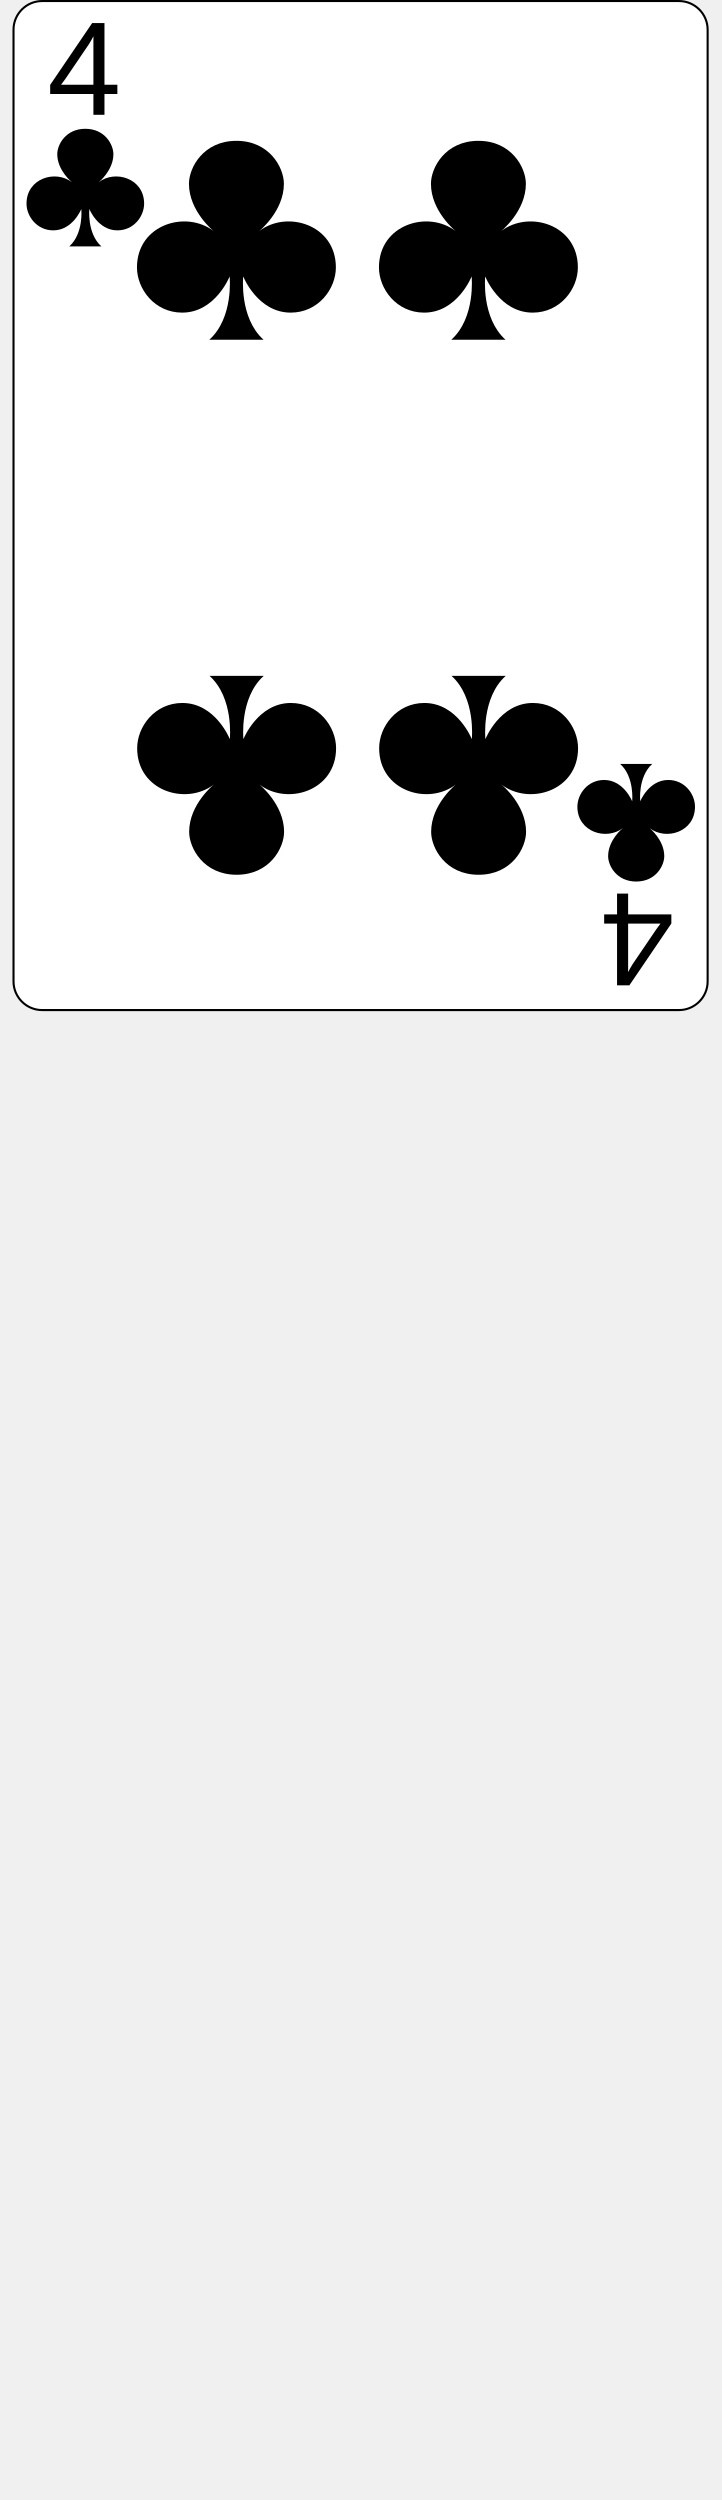
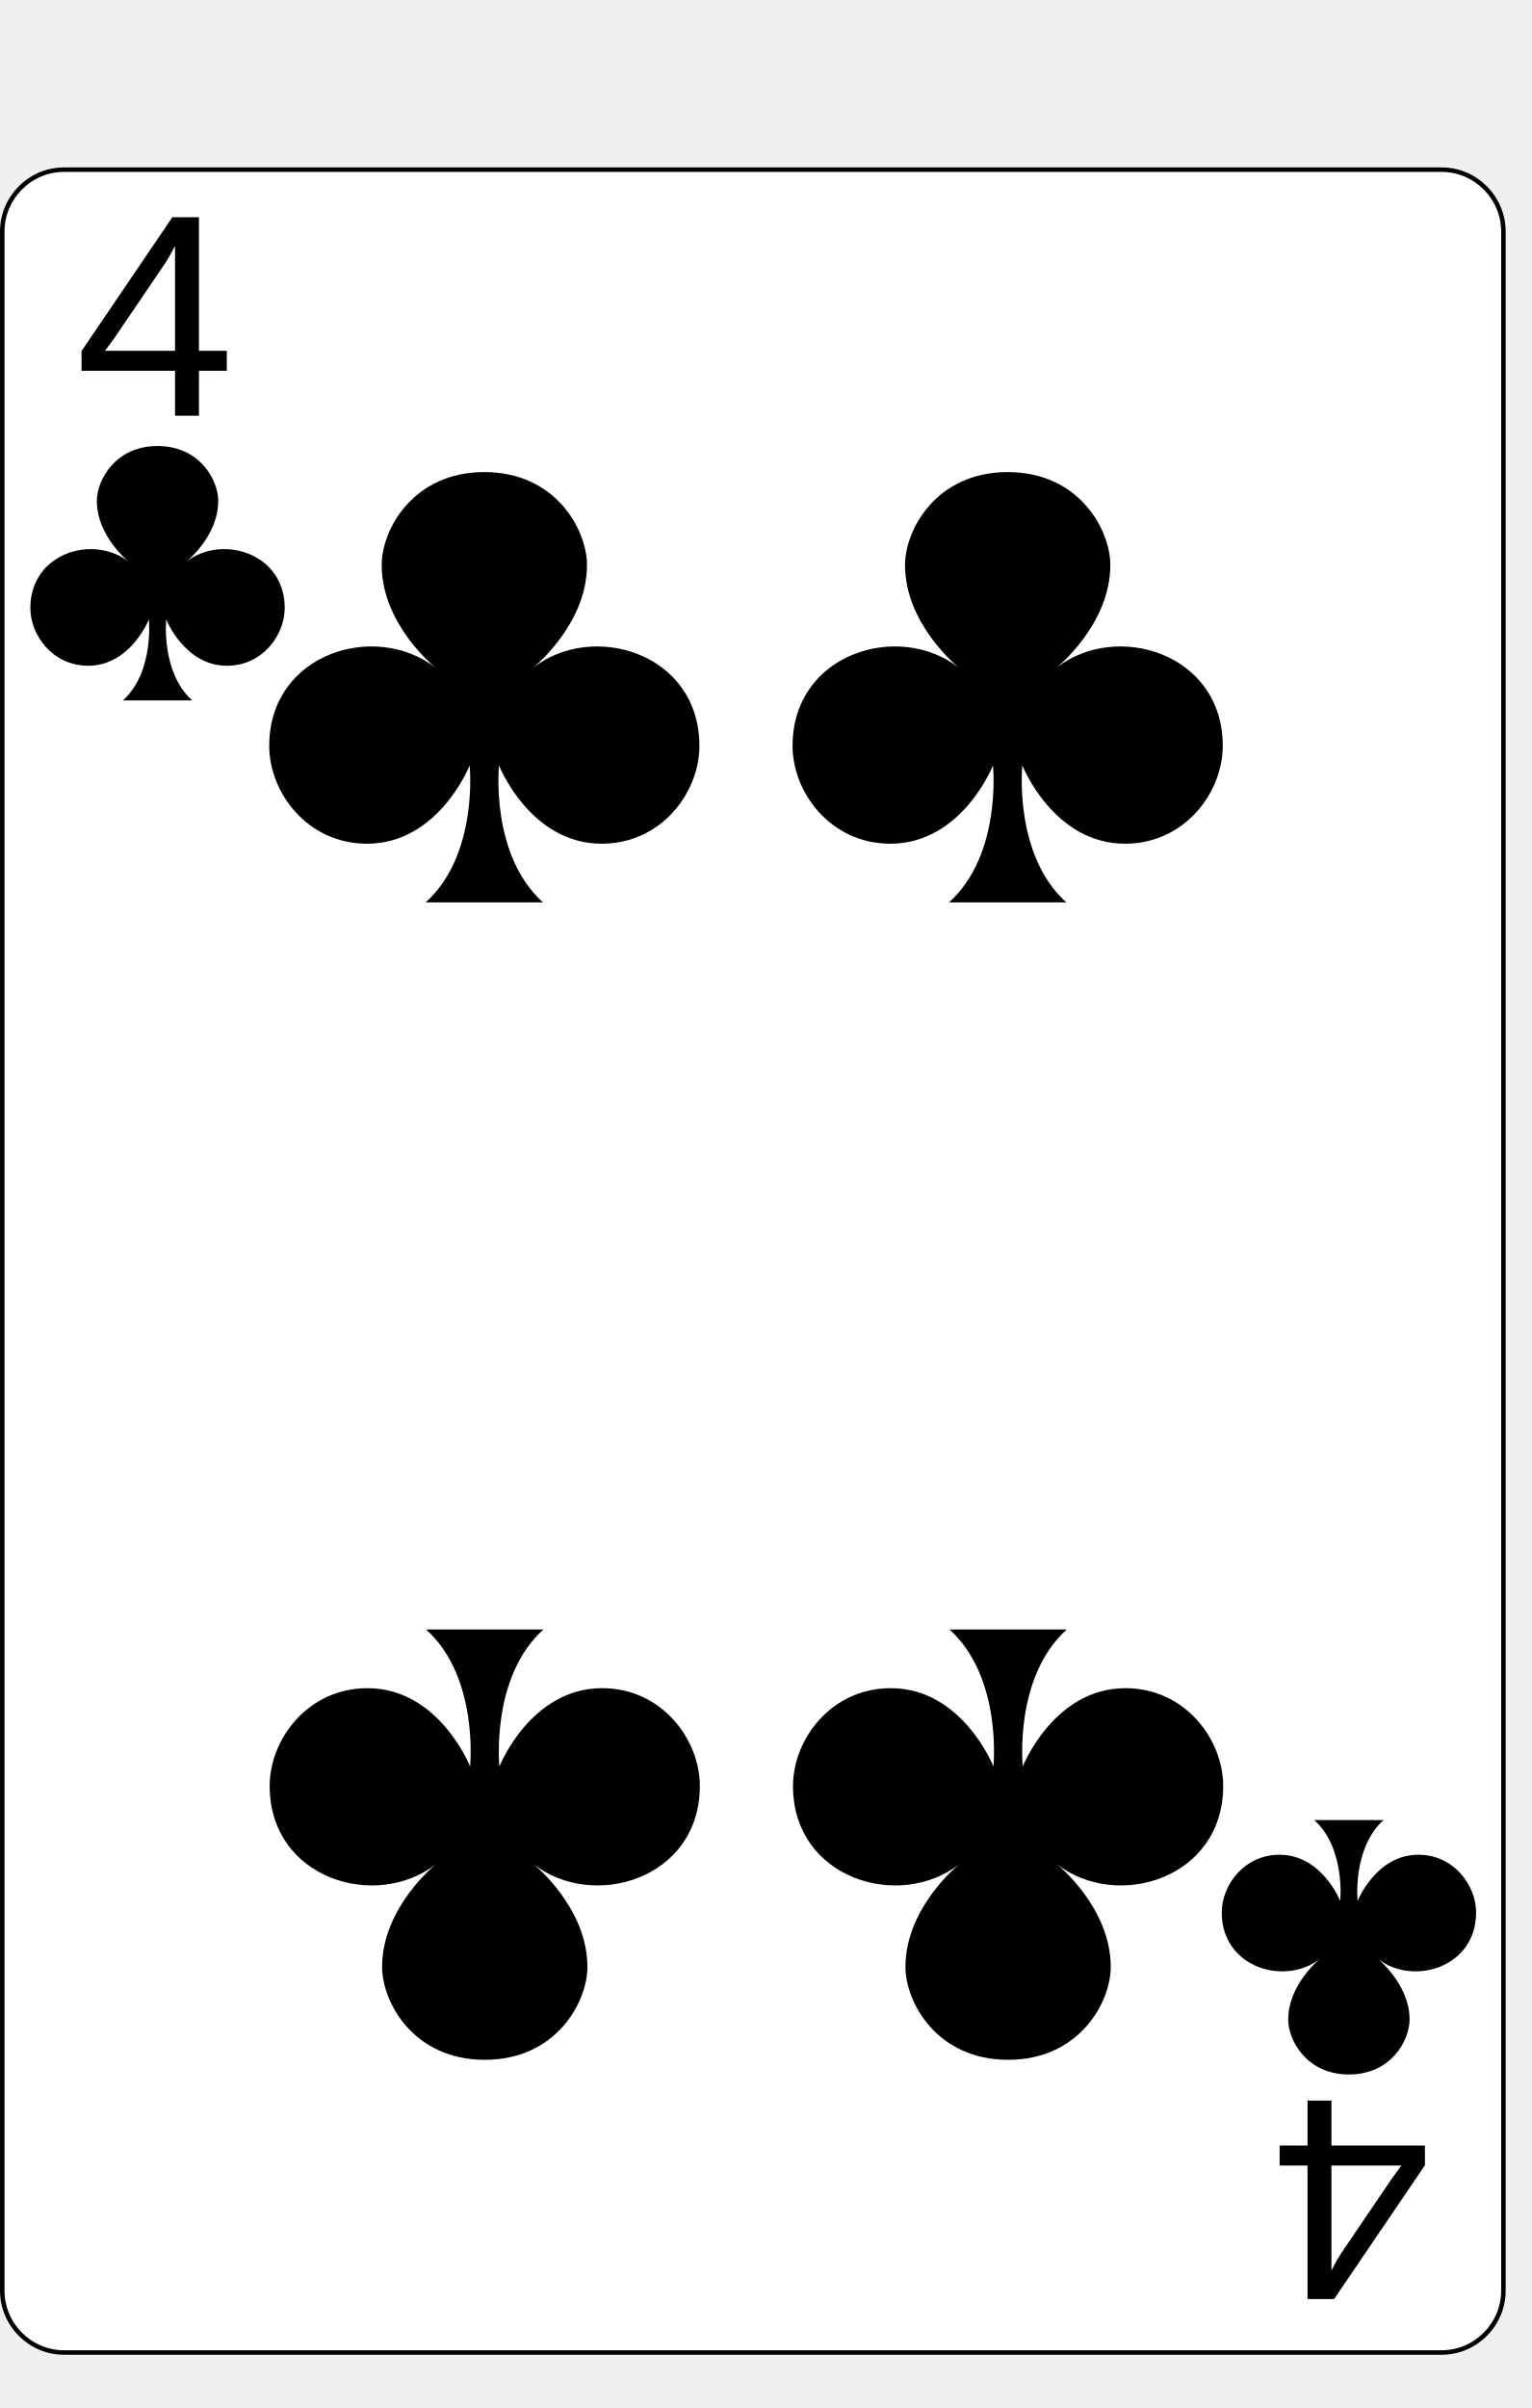
- <svg xmlns="http://www.w3.org/2000/svg" xmlns:xlink="http://www.w3.org/1999/xlink" width="70pt" height="242.667pt" viewBox="0 0 167.087 600" xml:space="preserve" id="svg2" version="1.1">
+ <svg xmlns="http://www.w3.org/2000/svg" xmlns:xlink="http://www.w3.org/1999/xlink" width="70pt" height="110pt" viewBox="0 0 170 230" xml:space="preserve" id="svg2" version="1.1">
  <defs id="defs41">
    <radialGradient xlink:href="#linearGradient2984" id="radialGradient3760" cx="48.231" cy="18.138" fx="48.231" fy="18.138" r="9.5" gradientUnits="userSpaceOnUse" gradientTransform="matrix(-1.560526,0.01828294,-0.02684055,-2.290953,123.9838,58.80911)" />
    <linearGradient id="linearGradient2984">
      <stop style="stop-color:#000000;stop-opacity:1;" offset="0" id="stop2986" />
      <stop style="stop-color:#000000;stop-opacity:0.656;" offset="1" id="stop2988" />
    </linearGradient>
    <radialGradient xlink:href="#linearGradient3784" id="radialGradient3792" cx="171.487" cy="511.223" fx="171.487" fy="511.223" r="81.903" gradientTransform="matrix(1.152989,-0.6739155,0.3948202,0.6754904,-233.6326,270.4008)" gradientUnits="userSpaceOnUse" />
    <linearGradient id="linearGradient3784">
      <stop style="stop-color:#ffffff;stop-opacity:0.534;" offset="0" id="stop3786" />
      <stop style="stop-color:#000000;stop-opacity:0;" offset="1" id="stop3788" />
    </linearGradient>
    <radialGradient r="81.903" fy="511.223" fx="171.487" cy="511.223" cx="171.487" gradientTransform="matrix(1.152989,-0.6739155,0.3948202,0.6754904,-233.6326,270.4008)" gradientUnits="userSpaceOnUse" id="radialGradient3855" xlink:href="#linearGradient3784-4" />
    <linearGradient id="linearGradient3784-4">
      <stop style="stop-color:#ffffff;stop-opacity:0.519;" offset="0" id="stop3786-8" />
      <stop style="stop-color:#000000;stop-opacity:0;" offset="1" id="stop3788-6" />
    </linearGradient>
    <radialGradient r="81.903" fy="461.841" fx="181.694" cy="461.841" cx="181.694" gradientTransform="matrix(1.152989,-0.6739155,0.3948202,0.6754904,-233.6326,270.4008)" gradientUnits="userSpaceOnUse" id="radialGradient3916" xlink:href="#linearGradient3784-3" />
    <linearGradient id="linearGradient3784-3">
      <stop style="stop-color:#ffffff;stop-opacity:0.702;" offset="0" id="stop3786-86" />
      <stop style="stop-color:#000000;stop-opacity:0;" offset="1" id="stop3788-2" />
    </linearGradient>
  </defs>
  <g id="Layer_x0020_1" style="fill-rule:nonzero;clip-rule:nonzero;stroke:#000000;stroke-miterlimit:4;">
    <path style="fill:#FFFFFF;stroke-width:0.5;" d="M166.837,235.548c0,3.777-3.087,6.869-6.871,6.869H7.111c-3.775,0-6.861-3.092-6.861-6.869V7.12C0.25,3.343,3.336,0.25,7.111,0.25h152.855    c3.784,0,6.871,3.093,6.871,6.87v228.428z" id="path5" />
    <g style="stroke:none;" id="g7">
      <g id="g9">

			</g>
    </g>
    <g id="g15">

		</g>
    <g id="g19">

		</g>
    <g style="stroke:none;" id="g23">
      <g id="g25">

			</g>
    </g>
    <g style="stroke:none;" id="g31">
      <g id="g33">

			</g>
    </g>
  </g>
  <text xml:space="preserve" style="font-size:32px;font-style:normal;font-weight:normal;line-height:125%;letter-spacing:0px;word-spacing:0px;fill:#000000;fill-opacity:1;stroke:none;font-family:Bitstream Vera Sans" x="8.311" y="27.548" id="text3788">
    <tspan id="tspan3790" x="8.311" y="27.548" style="font-style:normal;font-variant:normal;font-weight:normal;font-stretch:normal;font-family:Arial;-inkscape-font-specification:Arial">4</tspan>
  </text>
  <g transform="matrix(1.485651,0,0,1.485651,-54.02466,10.01807)" id="layer1-1-4">
    <path id="cl-9" d="m 50.291,22.698 c 0,0 2.375,-1.9 2.375,-4.534 0,-1.542 -1.369,-4.102 -4.534,-4.102 -3.165,0 -4.534,2.561 -4.534,4.102 0,2.634 2.375,4.534 2.375,4.534 -2.638,-2.055 -7.341,-0.652 -7.341,3.455 0,2.056 1.68,4.318 4.318,4.318 3.165,0 4.534,-3.455 4.534,-3.455 0,0 0.402,3.938 -1.943,6.046 h 5.182 c -2.345,-2.107 -1.943,-6.046 -1.943,-6.046 0,0 1.369,3.455 4.534,3.455 2.639,0 4.318,-2.263 4.318,-4.318 0,-4.107 -4.703,-5.51 -7.341,-3.455 z" style="fill:#000000" />
  </g>
  <text xml:space="preserve" style="font-size:32px;font-style:normal;font-weight:normal;line-height:125%;letter-spacing:0px;word-spacing:0px;fill:#000000;fill-opacity:1;stroke:none;font-family:Bitstream Vera Sans" x="-158.864" y="-214.467" id="text3788-8" transform="scale(-1,-1)">
    <tspan id="tspan3790-7" x="-158.864" y="-214.467" style="font-style:normal;font-variant:normal;font-weight:normal;font-stretch:normal;font-family:Arial;-inkscape-font-specification:Arial">4</tspan>
  </text>
  <g transform="matrix(-1.485651,0,0,-1.485651,221.1992,232.4618)" id="layer1-1-4-1">
    <path id="cl-9-7" d="m 50.291,22.698 c 0,0 2.375,-1.9 2.375,-4.534 0,-1.542 -1.369,-4.102 -4.534,-4.102 -3.165,0 -4.534,2.561 -4.534,4.102 0,2.634 2.375,4.534 2.375,4.534 -2.638,-2.055 -7.341,-0.652 -7.341,3.455 0,2.056 1.68,4.318 4.318,4.318 3.165,0 4.534,-3.455 4.534,-3.455 0,0 0.402,3.938 -1.943,6.046 h 5.182 c -2.345,-2.107 -1.943,-6.046 -1.943,-6.046 0,0 1.369,3.455 4.534,3.455 2.639,0 4.318,-2.263 4.318,-4.318 0,-4.107 -4.703,-5.51 -7.341,-3.455 z" style="fill:#000000" />
  </g>
  <g transform="matrix(2.512578,0,0,2.512578,-67.18839,-1.531116)" id="layer1-1-4-8">
    <path id="cl-9-8" d="m 50.291,22.698 c 0,0 2.375,-1.9 2.375,-4.534 0,-1.542 -1.369,-4.102 -4.534,-4.102 -3.165,0 -4.534,2.561 -4.534,4.102 0,2.634 2.375,4.534 2.375,4.534 -2.638,-2.055 -7.341,-0.652 -7.341,3.455 0,2.056 1.68,4.318 4.318,4.318 3.165,0 4.534,-3.455 4.534,-3.455 0,0 0.402,3.938 -1.943,6.046 h 5.182 c -2.345,-2.107 -1.943,-6.046 -1.943,-6.046 0,0 1.369,3.455 4.534,3.455 2.639,0 4.318,-2.263 4.318,-4.318 0,-4.107 -4.703,-5.51 -7.341,-3.455 z" style="fill:#000000" />
  </g>
  <g transform="matrix(-2.512578,0,0,-2.512578,174.7295,245.2751)" id="layer1-1-4-8-0">
    <path id="cl-9-8-6" d="m 50.291,22.698 c 0,0 2.375,-1.9 2.375,-4.534 0,-1.542 -1.369,-4.102 -4.534,-4.102 -3.165,0 -4.534,2.561 -4.534,4.102 0,2.634 2.375,4.534 2.375,4.534 -2.638,-2.055 -7.341,-0.652 -7.341,3.455 0,2.056 1.68,4.318 4.318,4.318 3.165,0 4.534,-3.455 4.534,-3.455 0,0 0.402,3.938 -1.943,6.046 h 5.182 c -2.345,-2.107 -1.943,-6.046 -1.943,-6.046 0,0 1.369,3.455 4.534,3.455 2.639,0 4.318,-2.263 4.318,-4.318 0,-4.107 -4.703,-5.51 -7.341,-3.455 z" style="fill:#000000" />
  </g>
  <g transform="matrix(2.512578,0,0,2.512578,-9.111586,-1.531113)" id="layer1-1-4-8-2">
    <path id="cl-9-8-66" d="m 50.291,22.698 c 0,0 2.375,-1.9 2.375,-4.534 0,-1.542 -1.369,-4.102 -4.534,-4.102 -3.165,0 -4.534,2.561 -4.534,4.102 0,2.634 2.375,4.534 2.375,4.534 -2.638,-2.055 -7.341,-0.652 -7.341,3.455 0,2.056 1.68,4.318 4.318,4.318 3.165,0 4.534,-3.455 4.534,-3.455 0,0 0.402,3.938 -1.943,6.046 h 5.182 c -2.345,-2.107 -1.943,-6.046 -1.943,-6.046 0,0 1.369,3.455 4.534,3.455 2.639,0 4.318,-2.263 4.318,-4.318 0,-4.107 -4.703,-5.51 -7.341,-3.455 z" style="fill:#000000" />
  </g>
  <g transform="matrix(-2.512578,0,0,-2.512578,232.8063,245.2751)" id="layer1-1-4-8-0-4">
    <path id="cl-9-8-6-9" d="m 50.291,22.698 c 0,0 2.375,-1.9 2.375,-4.534 0,-1.542 -1.369,-4.102 -4.534,-4.102 -3.165,0 -4.534,2.561 -4.534,4.102 0,2.634 2.375,4.534 2.375,4.534 -2.638,-2.055 -7.341,-0.652 -7.341,3.455 0,2.056 1.68,4.318 4.318,4.318 3.165,0 4.534,-3.455 4.534,-3.455 0,0 0.402,3.938 -1.943,6.046 h 5.182 c -2.345,-2.107 -1.943,-6.046 -1.943,-6.046 0,0 1.369,3.455 4.534,3.455 2.639,0 4.318,-2.263 4.318,-4.318 0,-4.107 -4.703,-5.51 -7.341,-3.455 z" style="fill:#000000" />
  </g>
</svg>
